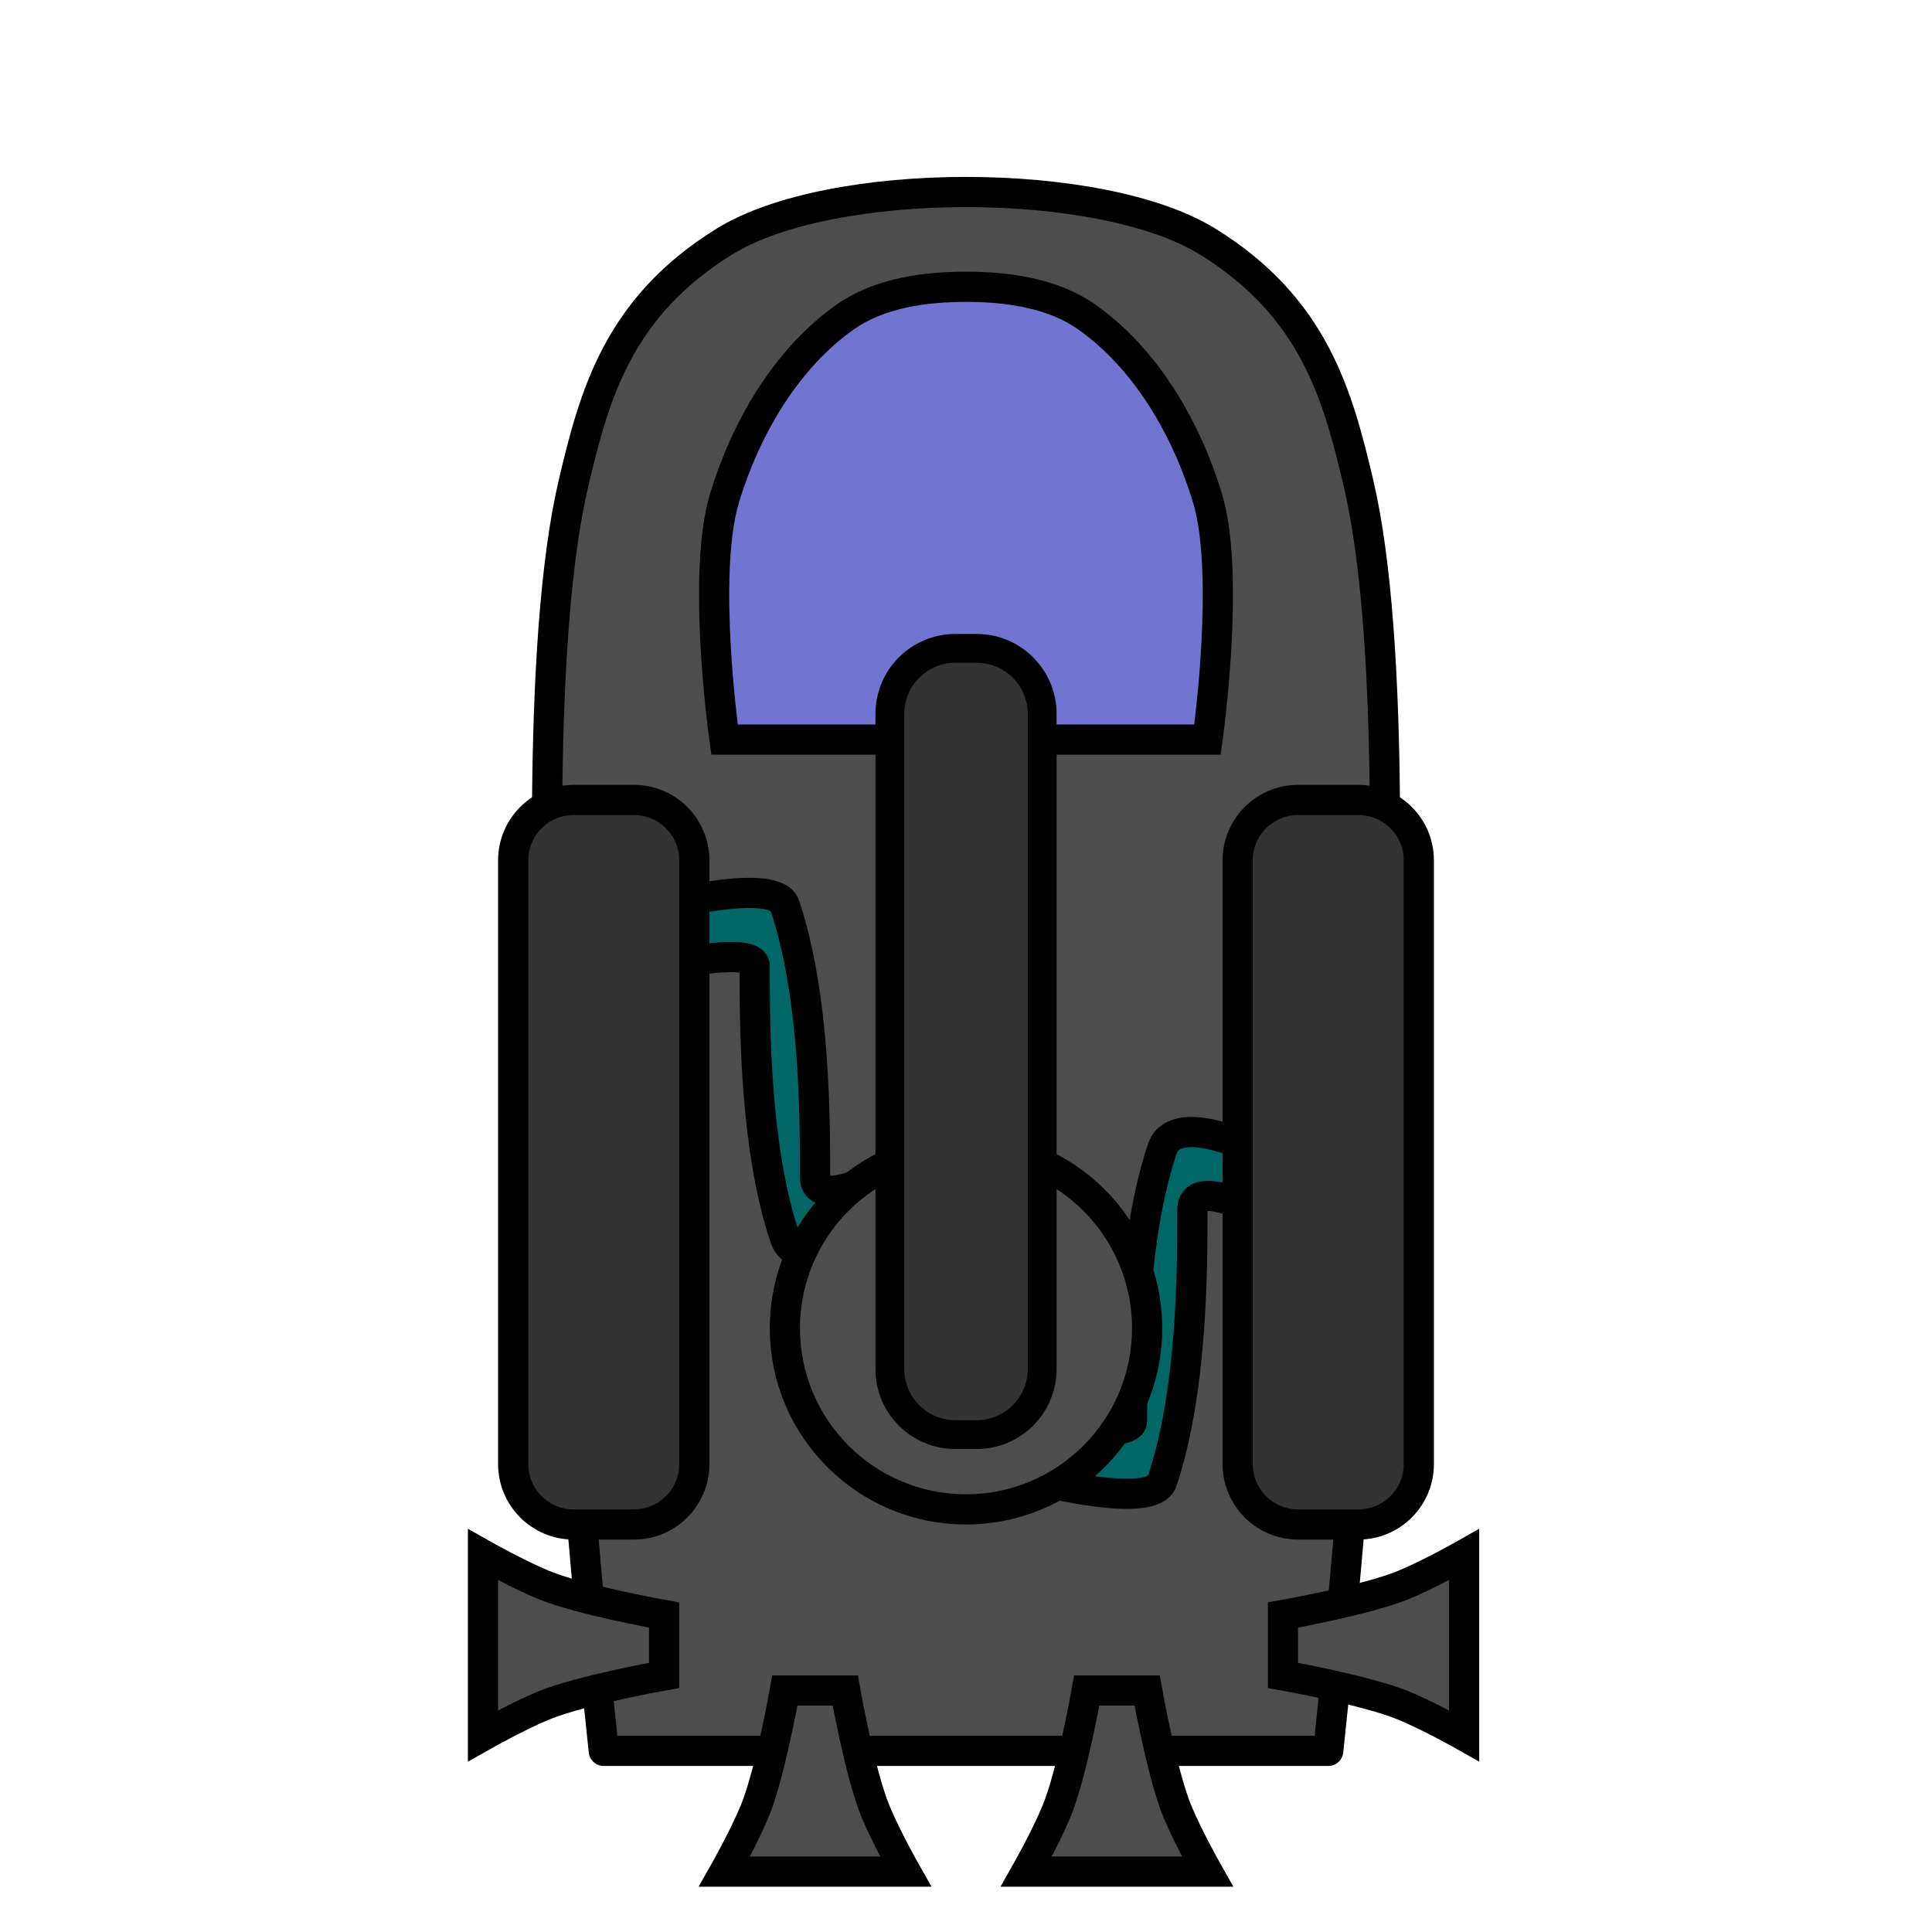
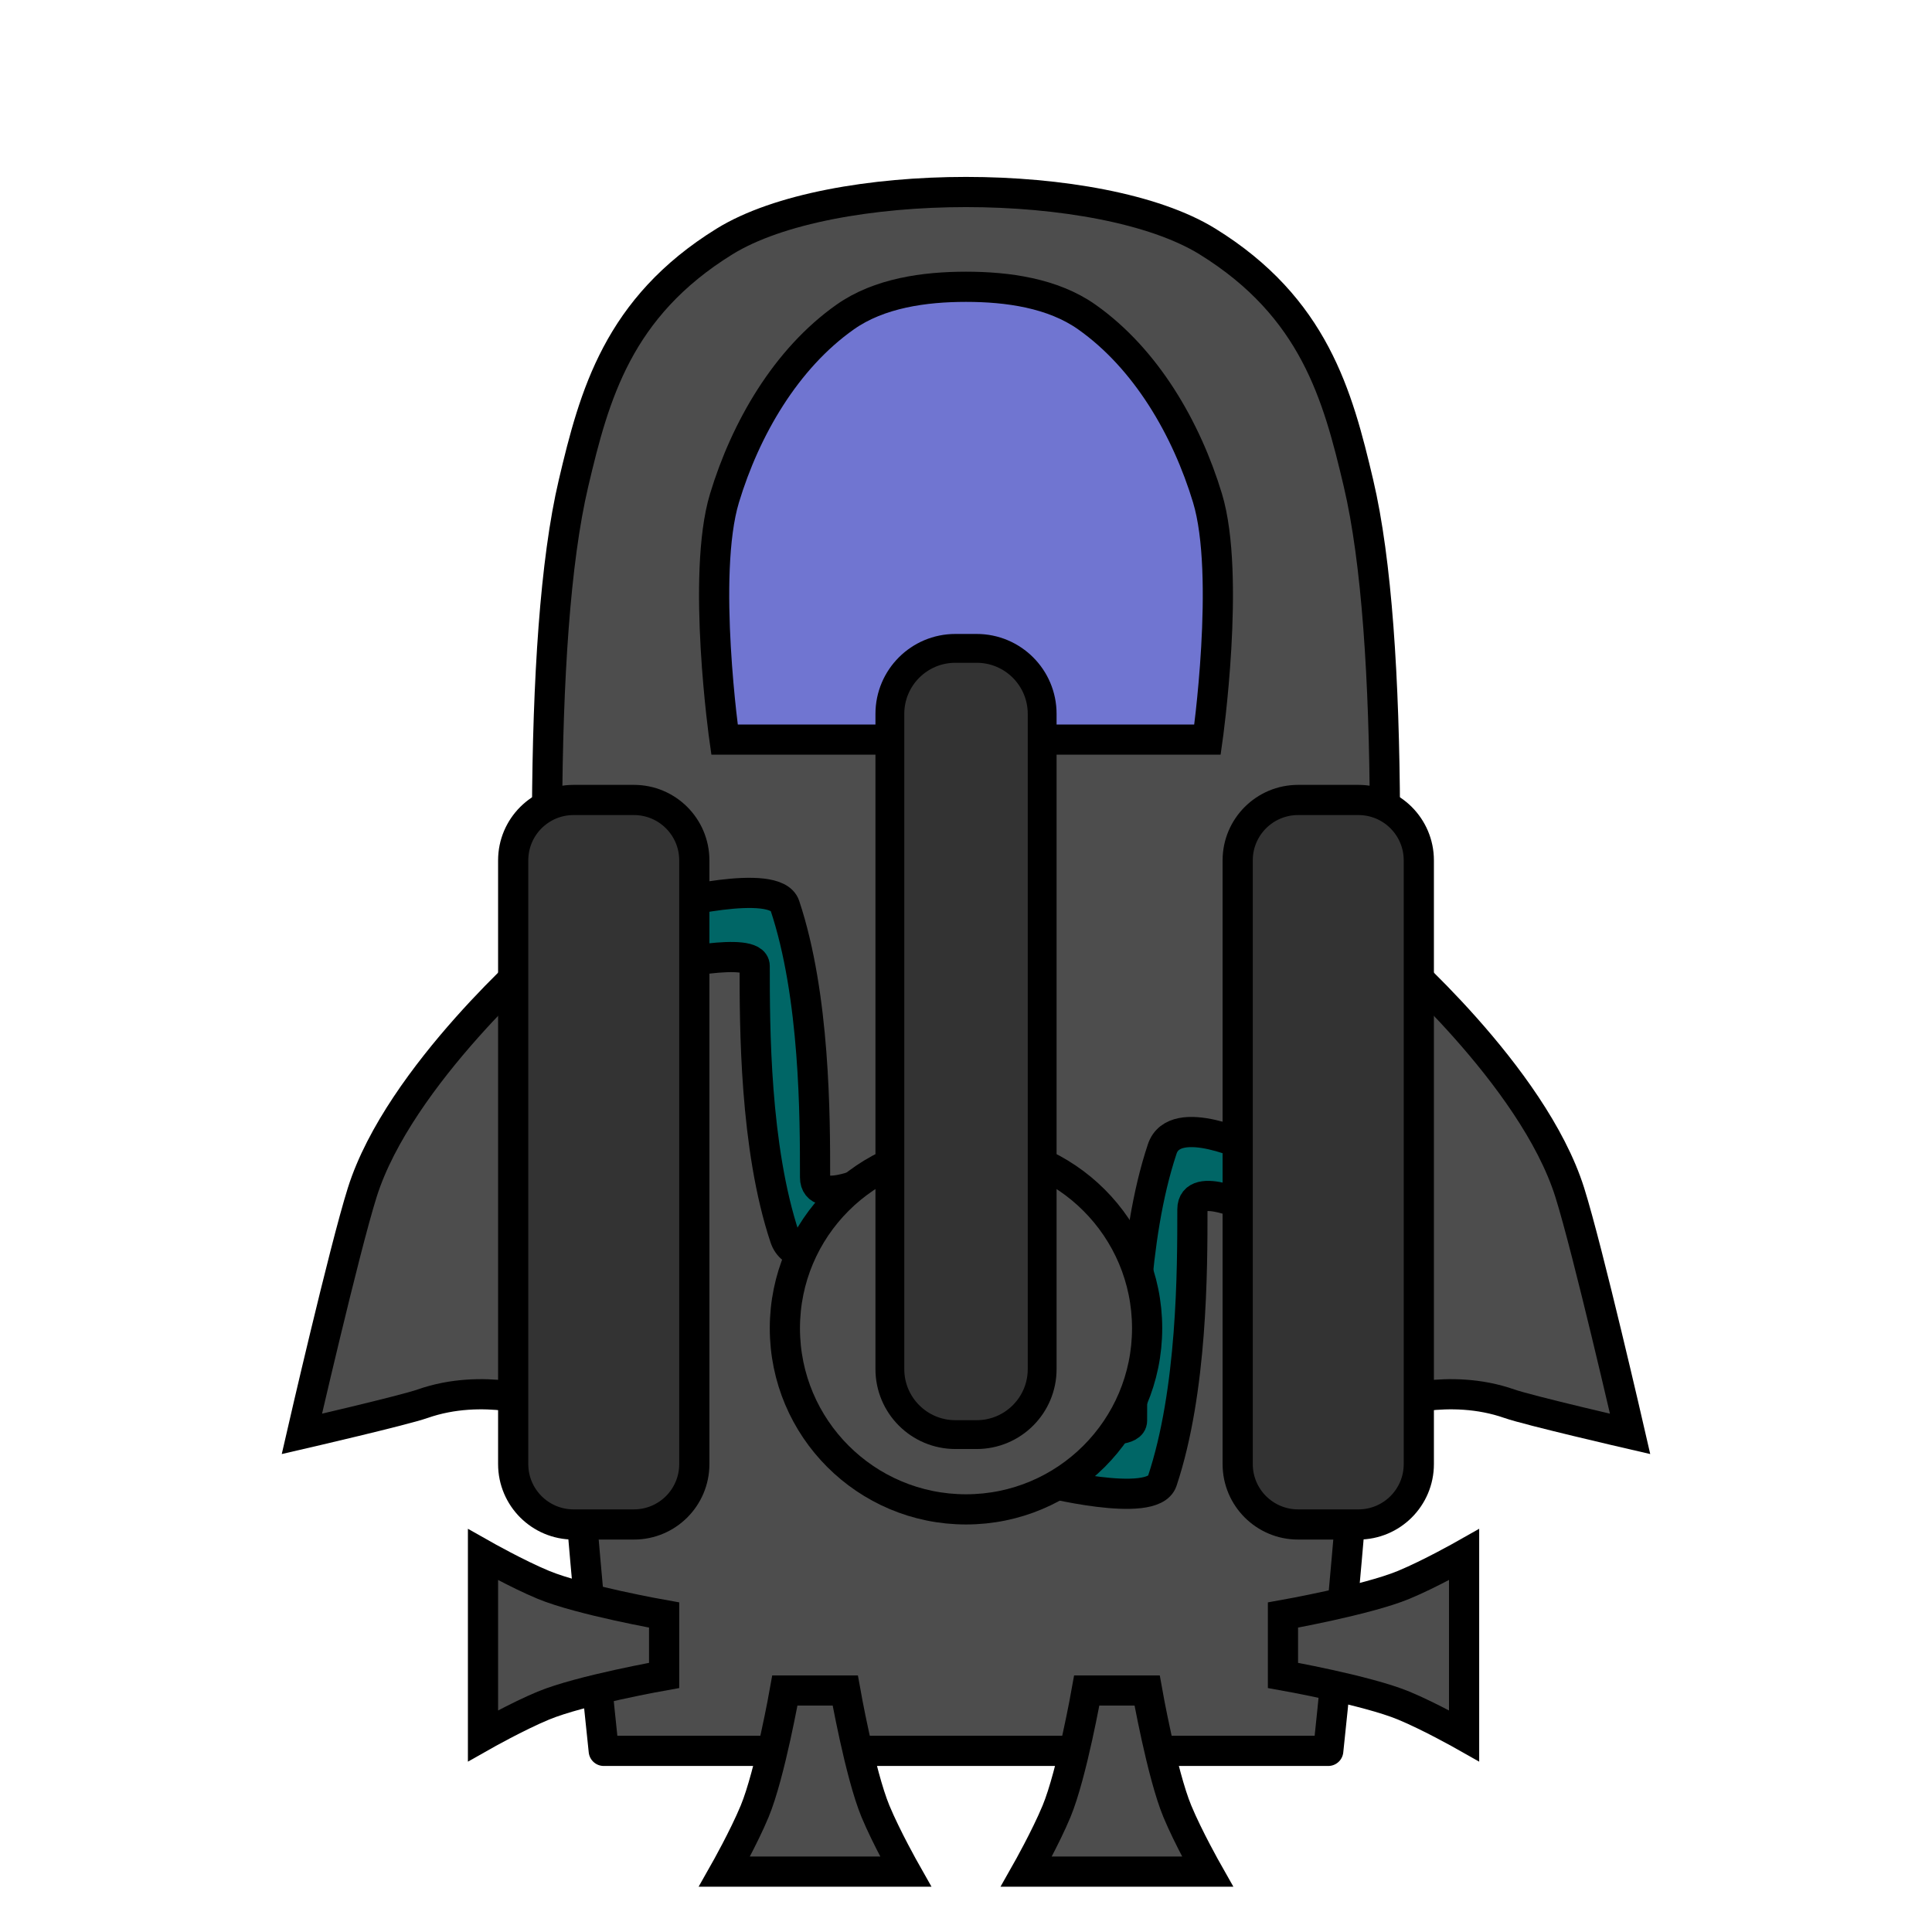
<svg xmlns="http://www.w3.org/2000/svg" xmlns:ns1="http://www.openswatchbook.org/uri/2009/osb" width="64px" height="64px" id="svg3013" version="1.1">
  <defs id="defs3015">
    <linearGradient id="linearGradient5420" ns1:paint="solid">
      <stop style="stop-color:#3670c8;stop-opacity:1;" offset="0" id="stop5422" />
    </linearGradient>
  </defs>
  <g id="layer1">
    <path style="fill:#4d4d4d;fill-opacity:1;stroke:#000000;stroke-width:1px;stroke-linecap:butt;stroke-linejoin:round;stroke-opacity:1" d="m 20,58 c 0,0 -3.451,-31.619 -1,-42 0.685,-2.902 1.464,-5.814 5,-8 3.536,-2.186 12.464,-2.186 16,0 3.536,2.186 4.315,5.098 5,8 2.451,10.381 -1,42 -1,42 z" id="path3905" />
    <path style="fill:#4d4d4d;fill-opacity:1;stroke:#000000;stroke-width:1px;stroke-linecap:butt;stroke-linejoin:miter;stroke-opacity:1" d="m 22,53.5 c 0,0 -2.768,-0.49 -4,-1 -0.871,-0.361 -2,-1 -2,-1 l 0,6 c 0,0 1.129,-0.639 2,-1 1.232,-0.51 4,-1 4,-1 z" id="path3929" />
    <path style="fill:#4d4d4d;fill-opacity:1;stroke:#000000;stroke-width:1px;stroke-linecap:butt;stroke-linejoin:miter;stroke-opacity:1" d="m 42.5,53.5 c 0,0 2.768,-0.49 4,-1 0.871,-0.361 2,-1 2,-1 l 0,6 c 0,0 -1.129,-0.639 -2,-1 -1.232,-0.51 -4,-1 -4,-1 z" id="path3929-4" />
    <path style="fill:#4d4d4d;fill-opacity:1;stroke:#000000;stroke-width:1px;stroke-linecap:butt;stroke-linejoin:miter;stroke-opacity:1" d="m 26,56 c 0,0 -0.49,2.768 -1,4 -0.361,0.871 -1,2 -1,2 l 6,0 c 0,0 -0.639,-1.129 -1,-2 -0.51,-1.232 -1,-4 -1,-4 z" id="path3929-0" />
    <path style="fill:#4d4d4d;fill-opacity:1;stroke:#000000;stroke-width:1px;stroke-linecap:butt;stroke-linejoin:miter;stroke-opacity:1" d="m 36,56 c 0,0 -0.49,2.768 -1,4 -0.361,0.871 -1,2 -1,2 l 6,0 c 0,0 -0.639,-1.129 -1,-2 -0.51,-1.232 -1,-4 -1,-4 z" id="path3929-0-9" />
    <path style="fill:#7075d1;stroke:#000000;stroke-width:1px;stroke-linecap:butt;stroke-linejoin:miter;stroke-opacity:1;fill-opacity:1" d="m 32,9.5 c -1.374,0 -2.877,0.208 -4,1 -1.965,1.385 -3.303,3.699 -4,6 -0.773,2.552 0,8 0,8 l 16,0 c 0,0 0.773,-5.448 0,-8 -0.697,-2.301 -2.035,-4.615 -4,-6 -1.123,-0.792 -2.626,-1 -4,-1 z" id="path3974" />
    <path style="fill:#006666;stroke:#000000;stroke-width:1px;stroke-linecap:butt;stroke-linejoin:miter;stroke-opacity:1;fill-opacity:1" d="m 22,30 c 0,0 3.684,-0.949 4,0 1,3 1,7 1,9 0,1 2,0 2,0 l 0,2 c 0,0 -2.578,1.265 -3,0 -1,-3 -1,-7 -1,-9 0,-0.667 -3,0 -3,0 z" id="path5453" />
+     <path style="fill:#4d4d4d;stroke:#000000;stroke-width:1px;stroke-linecap:butt;stroke-linejoin:miter;stroke-opacity:1;fill-opacity:1" d="m 18,31.5 c 0,0 -4.777,4.119 -6,8 -0.601,1.907 -2,8 -2,8 0,0 3.371,-0.779 4,-1 2.014,-0.706 4,0 4,0 z" id="path4059" />
    <rect style="fill:#333333;fill-opacity:1;stroke:#000000;stroke-linejoin:round;stroke-opacity:1" id="rect5426" width="6" height="24" x="17" y="26.5" ry="2" />
    <path style="fill:#006666;fill-opacity:1;stroke:#000000;stroke-width:1px;stroke-linecap:butt;stroke-linejoin:miter;stroke-opacity:1" d="m 34.5,49.062 c 0,0 3.684,0.949 4,0 1,-3 1,-7 1,-9 0,-1 2,0 2,0 l 0,-2 c 0,0 -2.578,-1.265 -3,0 -1,3 -1,7 -1,9 0,0.667 -3,0 -3,0 z" id="path5453-7" />
+     <path style="fill:#4d4d4d;fill-opacity:1;stroke:#000000;stroke-width:1px;stroke-linecap:butt;stroke-linejoin:miter;stroke-opacity:1" d="m 46,31.5 c 0,0 4.777,4.119 6,8 0.601,1.907 2,8 2,8 0,0 -3.371,-0.779 -4,-1 -2.014,-0.706 -4,0 -4,0 z" id="path4059-6" />
    <rect style="fill:#333333;fill-opacity:1;stroke:#000000;stroke-linejoin:round;stroke-opacity:1" id="rect5426-8" width="6" height="24" x="41" y="26.5" ry="2" />
    <path style="fill:#4d4d4d;fill-opacity:1;stroke:#000000;stroke-linejoin:round;stroke-opacity:1" id="path5473" d="m 38,46 a 6,6 0 1 1 -12,0 6,6 0 1 1 12,0 z" transform="translate(0,-2)" />
    <rect style="fill:#333333;fill-opacity:1;stroke:#000000;stroke-width:0.955;stroke-linejoin:round;stroke-opacity:1" id="rect5426-82" width="5.045" height="26.045" x="29.478" y="21.478" ry="2.17" />
  </g>
</svg>
